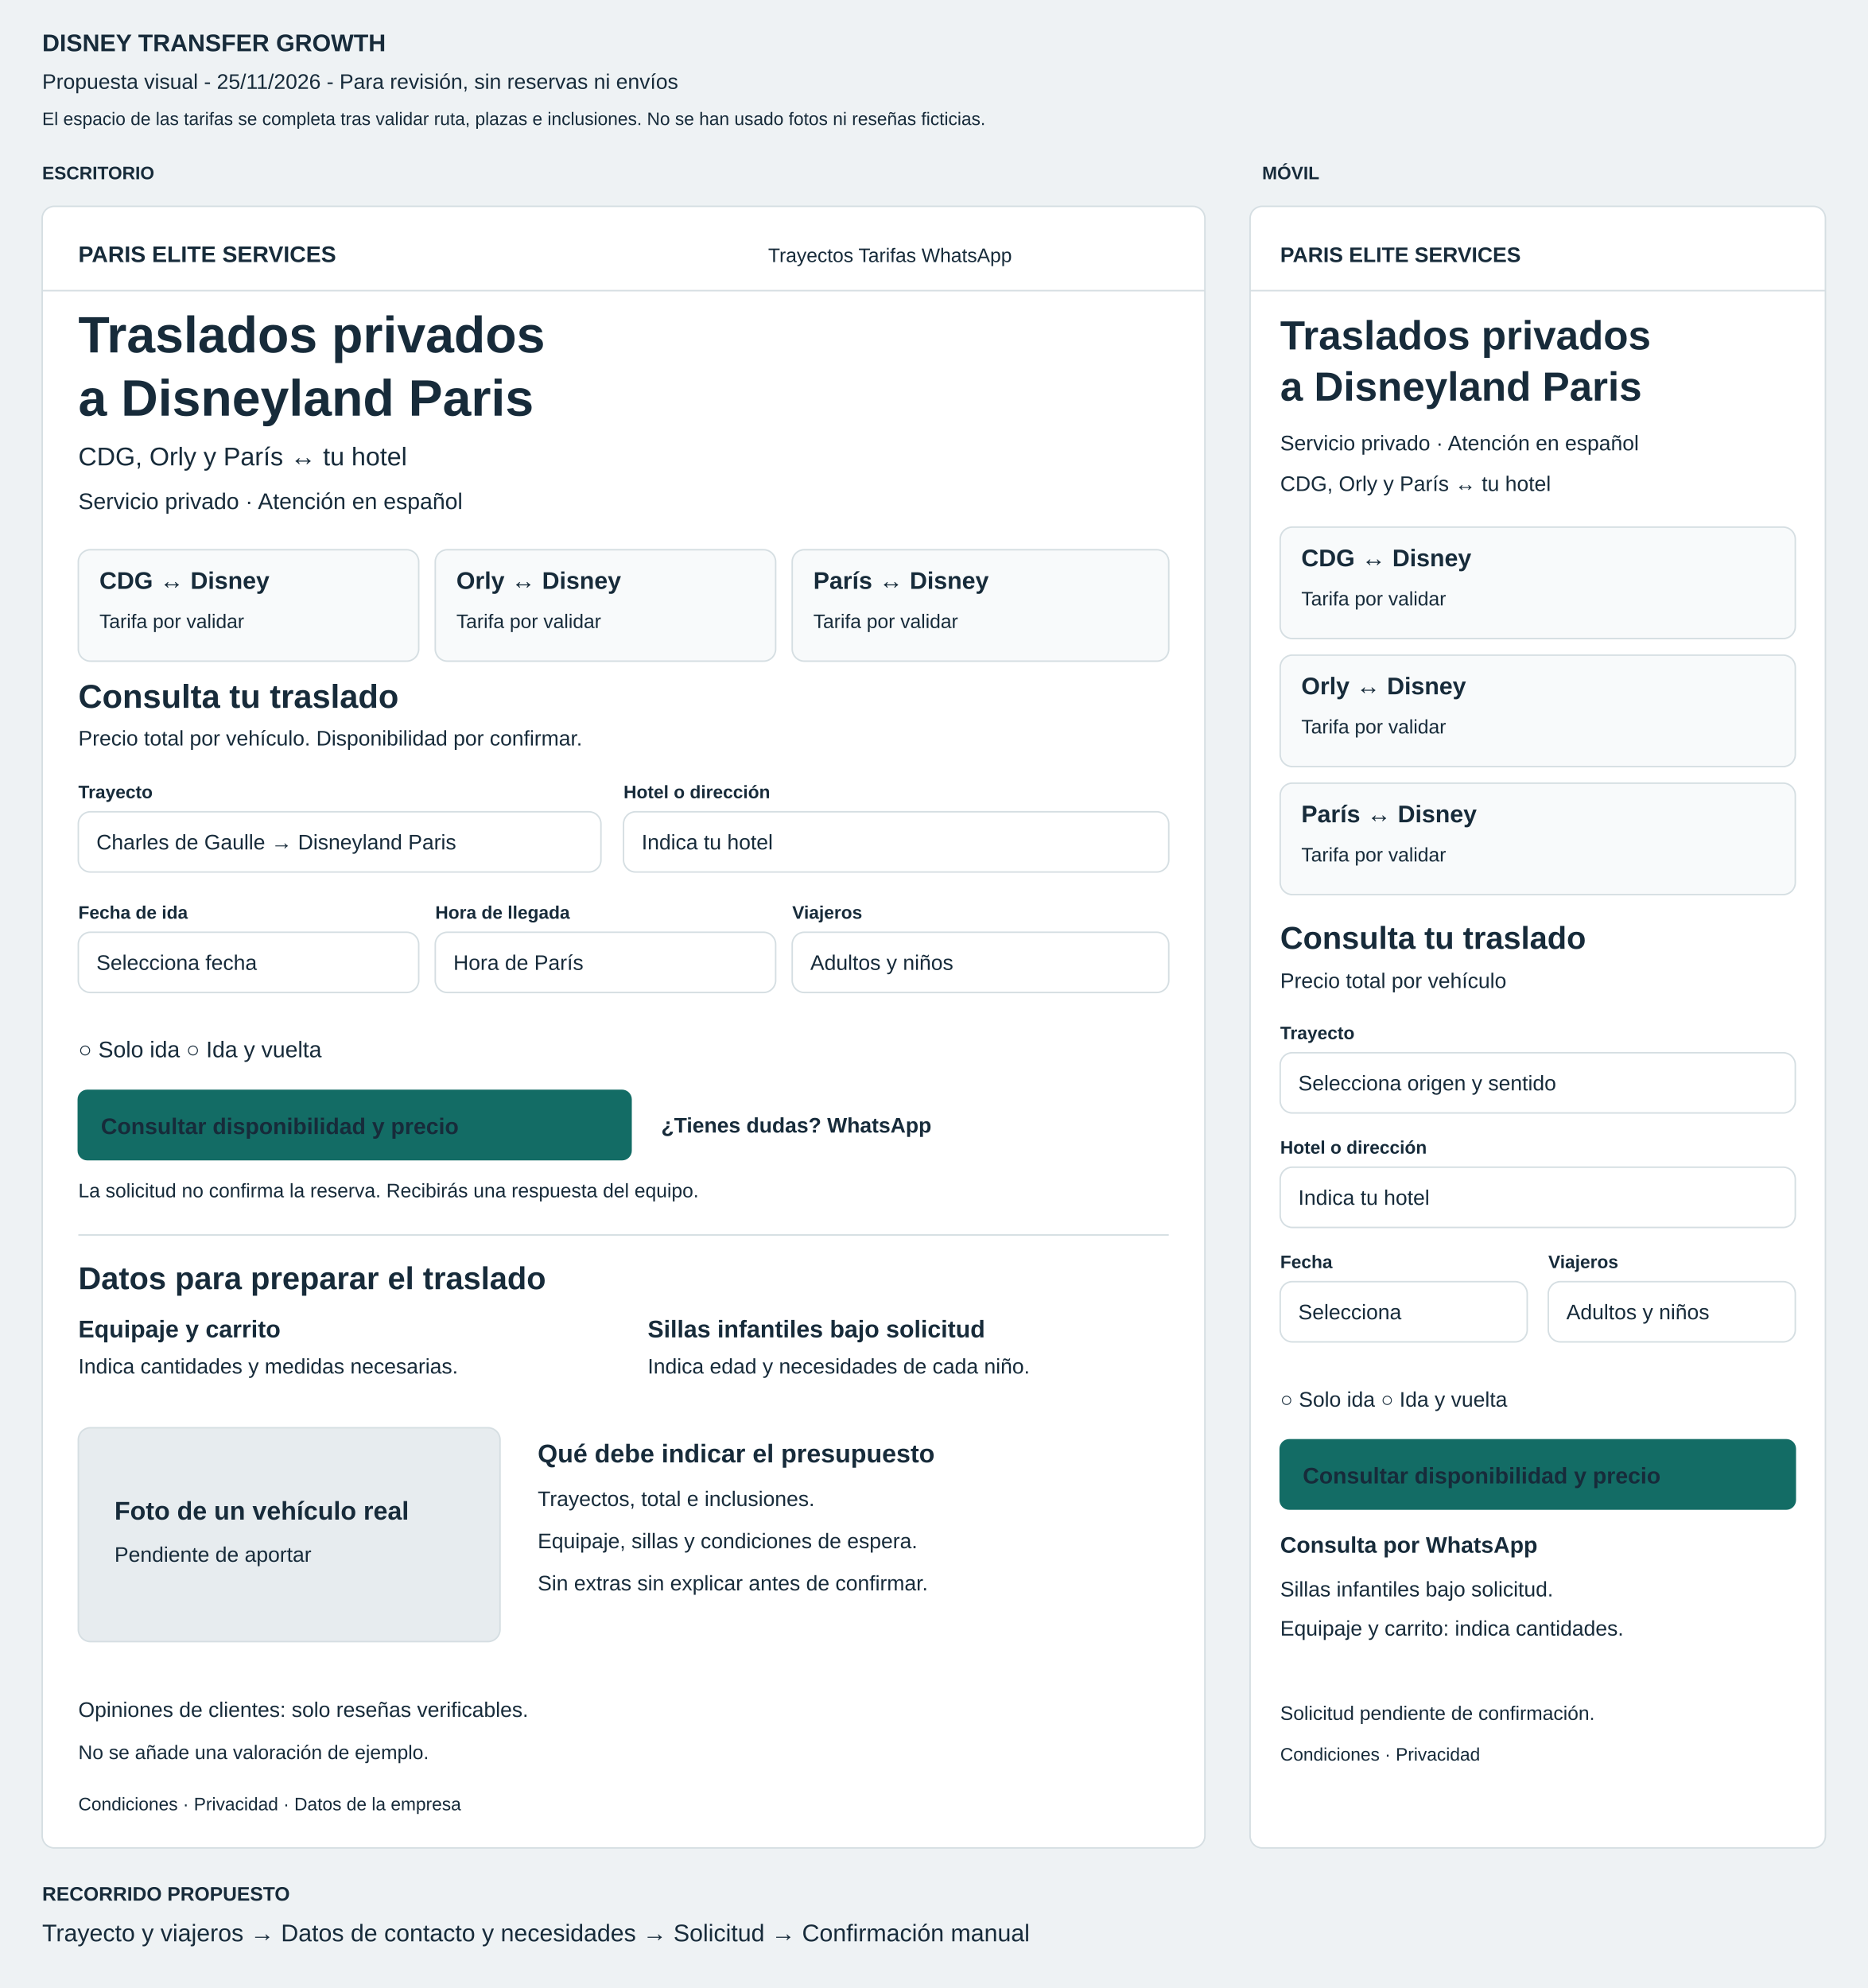
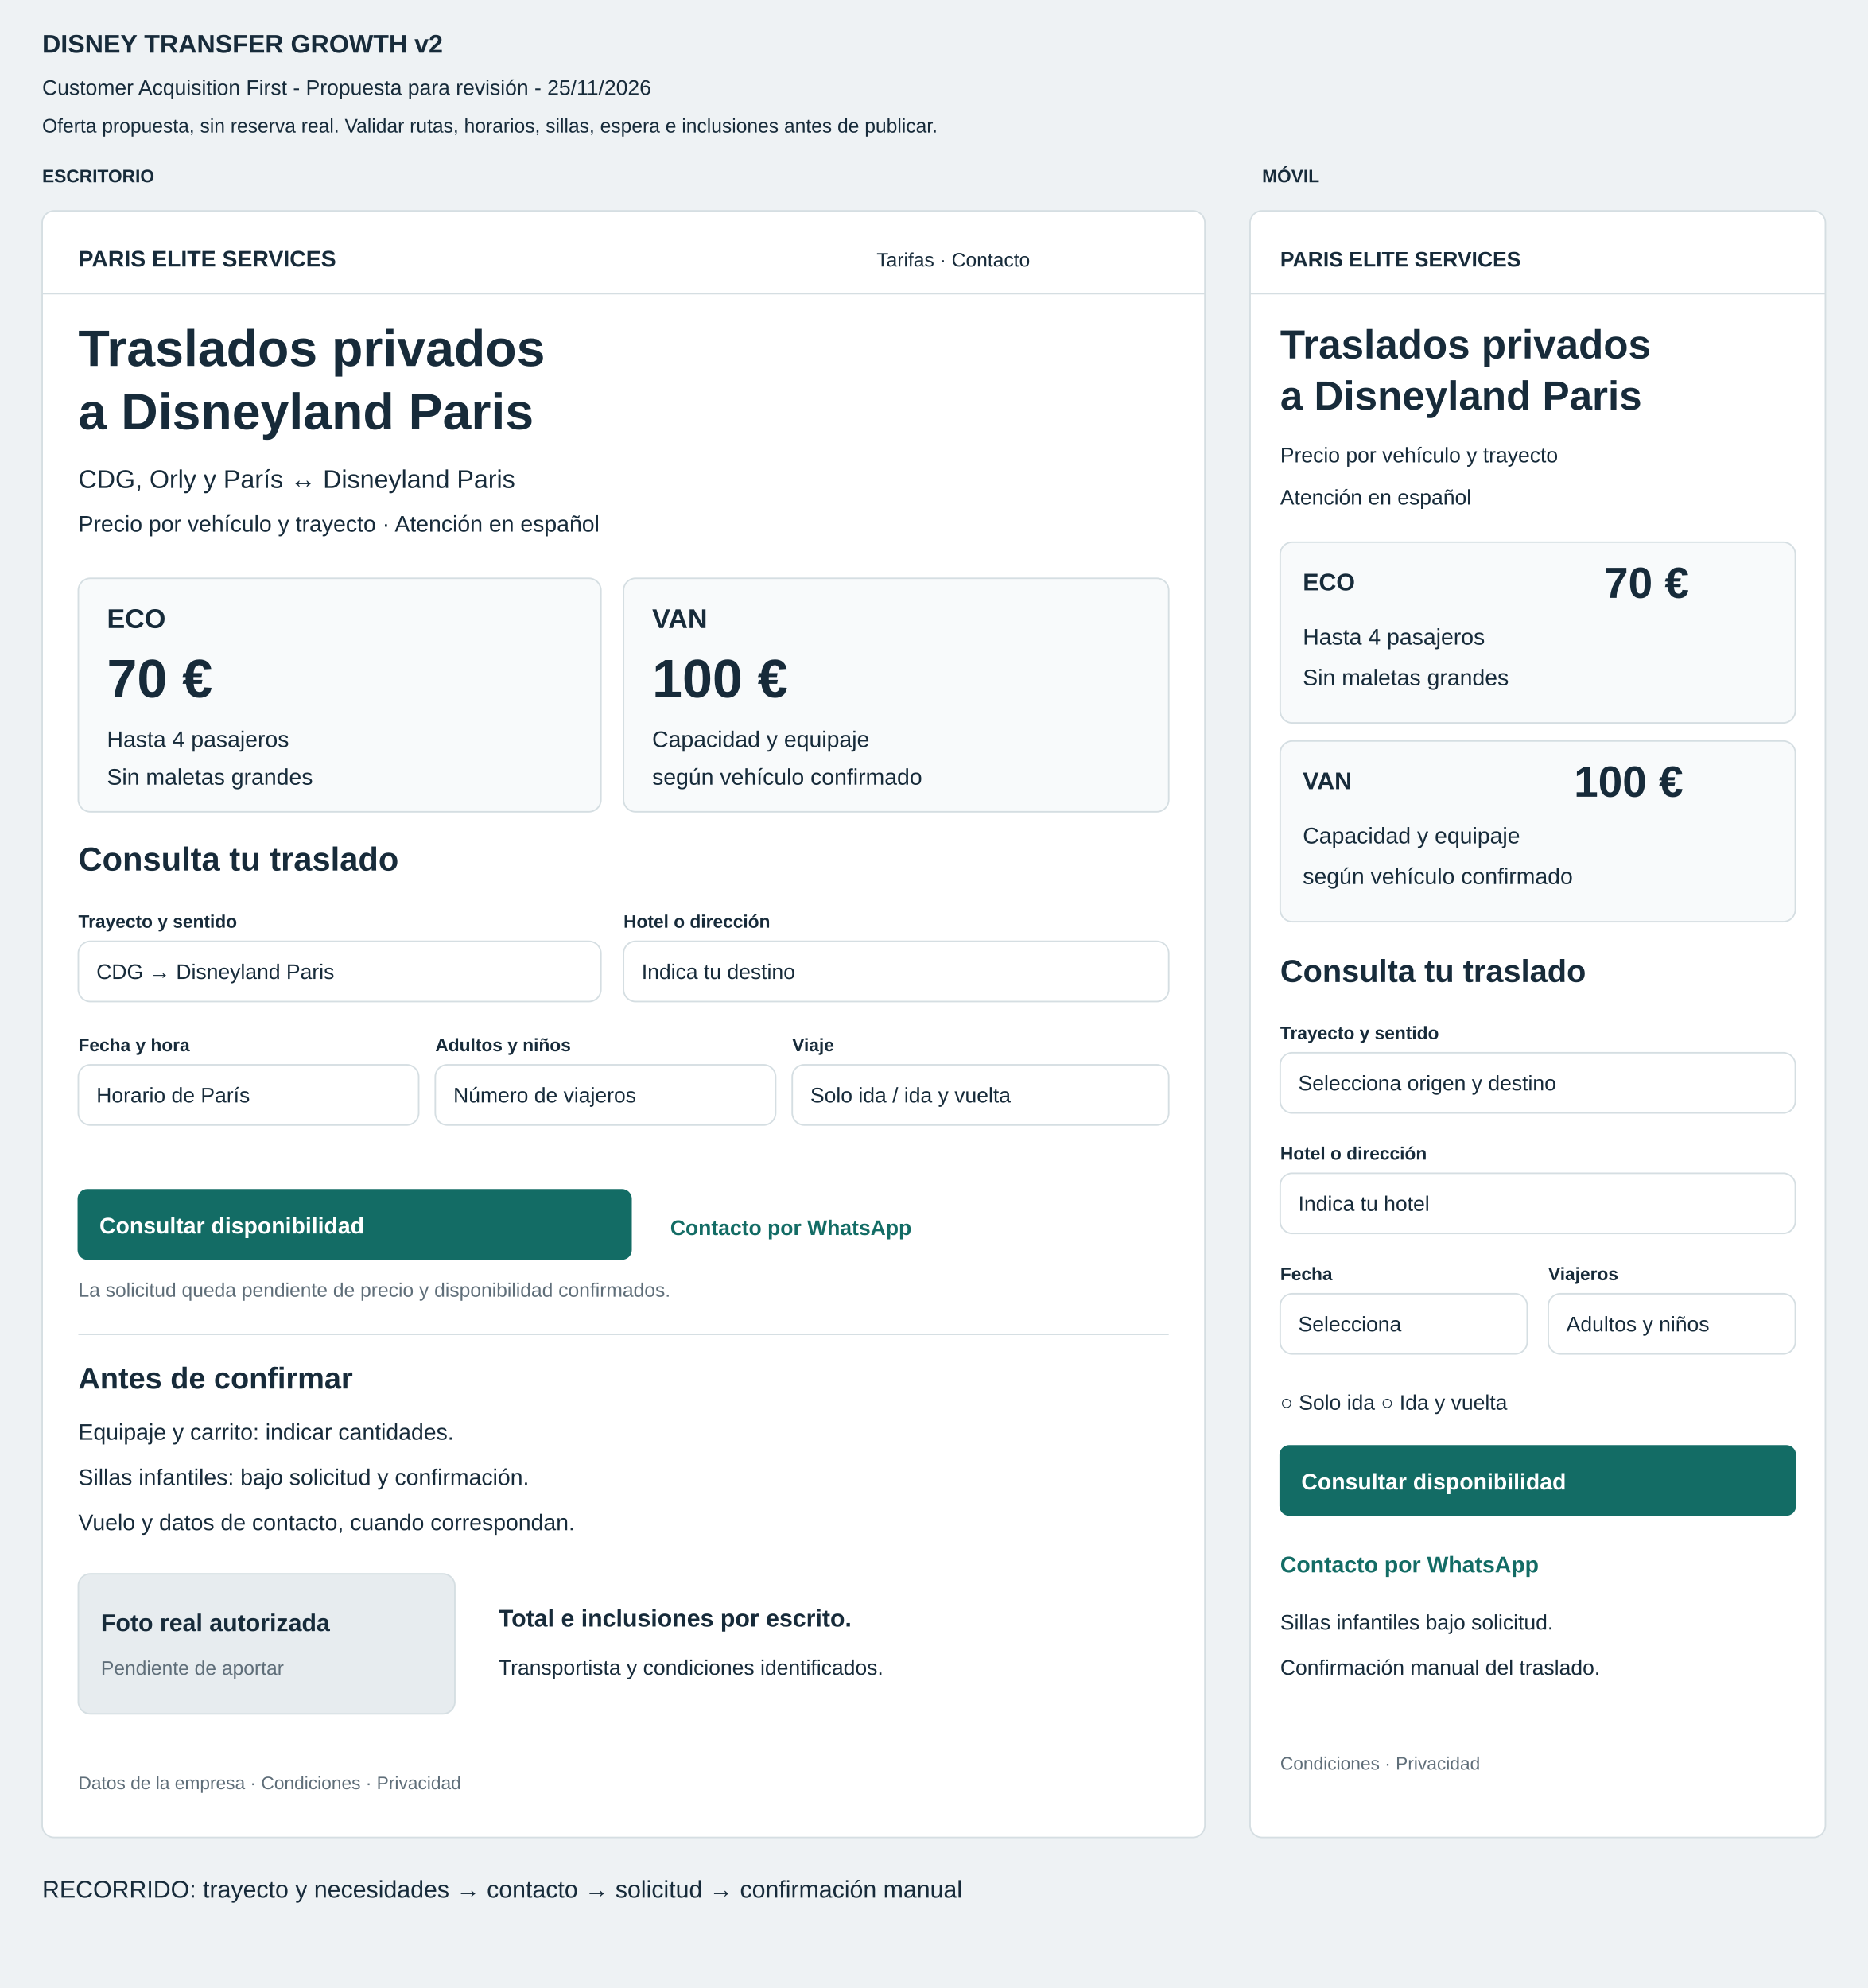
<svg xmlns="http://www.w3.org/2000/svg" width="1240" height="1320" viewBox="0 0 1240 1320">
-   <style>text{font-family:Arial,Helvetica,sans-serif;fill:#172b3a} .muted{fill:#5f6e79} .label{font-size:13px} .small{font-size:12px} .body{font-size:15px} .bold{font-weight:700} .line{stroke:#d5dee2;stroke-width:1}</style>
+   <style>text{font-family:Arial,Helvetica,sans-serif} .line{stroke:#d5dee2;stroke-width:1}</style>
  <rect x="0" y="0" width="1240" height="1320" rx="0" fill="#eef2f4" stroke="#eef2f4" />
-   <text x="28" y="34" font-size="16" font-weight="bold" fill="#172b3a">DISNEY TRANSFER GROWTH</text>
-   <text x="28" y="59" font-size="14" font-weight="normal" fill="#172b3a">Propuesta visual - 25/11/2026 - Para revisión, sin reservas ni envíos</text>
-   <text x="28" y="83" font-size="12" font-weight="normal" fill="#5f6e79">El espacio de las tarifas se completa tras validar ruta, plazas e inclusiones. No se han usado fotos ni reseñas ficticias.</text>
-   <text x="28" y="119" font-size="12" font-weight="bold" fill="#172b3a">ESCRITORIO</text>
-   <text x="838" y="119" font-size="12" font-weight="bold" fill="#172b3a">MÓVIL</text>
-   <rect x="28" y="137" width="772" height="1090" rx="8" fill="#ffffff" stroke="#d5dee2" />
-   <rect x="830" y="137" width="382" height="1090" rx="8" fill="#ffffff" stroke="#d5dee2" />
-   <text x="52" y="174" font-size="15" font-weight="bold" fill="#172b3a">PARIS ELITE SERVICES</text>
-   <text x="510" y="174" font-size="13" font-weight="normal" fill="#172b3a">Trayectos   Tarifas   WhatsApp</text>
-   <path d="M28 193H800 M830 193H1212" class="line" />
-   <text x="52" y="234" font-size="34" font-weight="bold" fill="#172b3a">Traslados privados</text>
-   <text x="52" y="276" font-size="34" font-weight="bold" fill="#172b3a">a Disneyland Paris</text>
-   <text x="52" y="309" font-size="17" font-weight="normal" fill="#172b3a">CDG, Orly y París ↔ tu hotel</text>
-   <text x="52" y="338" font-size="15" font-weight="normal" fill="#5f6e79">Servicio privado · Atención en español</text>
-   <rect x="52" y="365" width="226" height="74" rx="8" fill="#f8fafb" stroke="#d5dee2" />
-   <text x="66" y="391" font-size="16" font-weight="bold" fill="#172b3a">CDG ↔ Disney</text>
-   <text x="66" y="417" font-size="13" font-weight="normal" fill="#677783">Tarifa por validar</text>
-   <rect x="289" y="365" width="226" height="74" rx="8" fill="#f8fafb" stroke="#d5dee2" />
-   <text x="303" y="391" font-size="16" font-weight="bold" fill="#172b3a">Orly ↔ Disney</text>
-   <text x="303" y="417" font-size="13" font-weight="normal" fill="#677783">Tarifa por validar</text>
-   <rect x="526" y="365" width="250" height="74" rx="8" fill="#f8fafb" stroke="#d5dee2" />
-   <text x="540" y="391" font-size="16" font-weight="bold" fill="#172b3a">París ↔ Disney</text>
-   <text x="540" y="417" font-size="13" font-weight="normal" fill="#677783">Tarifa por validar</text>
-   <text x="52" y="470" font-size="22" font-weight="bold" fill="#172b3a">Consulta tu traslado</text>
-   <text x="52" y="495" font-size="14" font-weight="normal" fill="#172b3a">Precio total por vehículo. Disponibilidad por confirmar.</text>
-   <text x="52" y="530" font-size="12" font-weight="bold" fill="#172b3a">Trayecto</text>
-   <rect x="52" y="539" width="347" height="40" rx="8" fill="#ffffff" stroke="#d5dee2" />
-   <text x="64" y="564" font-size="14" font-weight="normal" fill="#172b3a">Charles de Gaulle → Disneyland Paris</text>
-   <text x="414" y="530" font-size="12" font-weight="bold" fill="#172b3a">Hotel o dirección</text>
-   <rect x="414" y="539" width="362" height="40" rx="8" fill="#ffffff" stroke="#d5dee2" />
-   <text x="426" y="564" font-size="14" font-weight="normal" fill="#172b3a">Indica tu hotel</text>
-   <text x="52" y="610" font-size="12" font-weight="bold" fill="#172b3a">Fecha de ida</text>
-   <rect x="52" y="619" width="226" height="40" rx="8" fill="#ffffff" stroke="#d5dee2" />
-   <text x="64" y="644" font-size="14" font-weight="normal" fill="#172b3a">Selecciona fecha</text>
-   <text x="289" y="610" font-size="12" font-weight="bold" fill="#172b3a">Hora de llegada</text>
-   <rect x="289" y="619" width="226" height="40" rx="8" fill="#ffffff" stroke="#d5dee2" />
-   <text x="301" y="644" font-size="14" font-weight="normal" fill="#172b3a">Hora de París</text>
-   <text x="526" y="610" font-size="12" font-weight="bold" fill="#172b3a">Viajeros</text>
-   <rect x="526" y="619" width="250" height="40" rx="8" fill="#ffffff" stroke="#d5dee2" />
-   <text x="538" y="644" font-size="14" font-weight="normal" fill="#172b3a">Adultos y niños</text>
-   <text x="52" y="702" font-size="15" font-weight="normal" fill="#172b3a">○ Solo ida     ○ Ida y vuelta</text>
-   <rect x="52" y="724" width="367" height="46" rx="6" fill="#136c65" stroke="#136c65" />
-   <text x="67" y="753" font-size="15" font-weight="bold" fill="#ffffff">Consultar disponibilidad y precio</text>
-   <text x="439" y="752" font-size="14" font-weight="bold" fill="#136c65">¿Tienes dudas? WhatsApp</text>
-   <text x="52" y="795" font-size="13" font-weight="normal" fill="#5f6e79">La solicitud no confirma la reserva. Recibirás una respuesta del equipo.</text>
-   <path d="M52 820H776" class="line" />
-   <text x="52" y="856" font-size="21" font-weight="bold" fill="#172b3a">Datos para preparar el traslado</text>
-   <text x="52" y="888" font-size="16" font-weight="bold" fill="#172b3a">Equipaje y carrito</text>
-   <text x="52" y="912" font-size="14" font-weight="normal" fill="#172b3a">Indica cantidades y medidas necesarias.</text>
-   <text x="430" y="888" font-size="16" font-weight="bold" fill="#172b3a">Sillas infantiles bajo solicitud</text>
-   <text x="430" y="912" font-size="14" font-weight="normal" fill="#172b3a">Indica edad y necesidades de cada niño.</text>
-   <rect x="52" y="948" width="280" height="142" rx="8" fill="#e7ecef" stroke="#d5dee2" />
-   <text x="76" y="1009" font-size="17" font-weight="bold" fill="#172b3a">Foto de un vehículo real</text>
-   <text x="76" y="1037" font-size="14" font-weight="normal" fill="#677783">Pendiente de aportar</text>
-   <text x="357" y="971" font-size="17" font-weight="bold" fill="#172b3a">Qué debe indicar el presupuesto</text>
-   <text x="357" y="1000" font-size="14" font-weight="normal" fill="#172b3a">Trayectos, total e inclusiones.</text>
-   <text x="357" y="1028" font-size="14" font-weight="normal" fill="#172b3a">Equipaje, sillas y condiciones de espera.</text>
-   <text x="357" y="1056" font-size="14" font-weight="normal" fill="#172b3a">Sin extras sin explicar antes de confirmar.</text>
-   <text x="52" y="1140" font-size="14" font-weight="normal" fill="#172b3a">Opiniones de clientes: solo reseñas verificables.</text>
-   <text x="52" y="1168" font-size="13" font-weight="normal" fill="#5f6e79">No se añade una valoración de ejemplo.</text>
-   <text x="52" y="1202" font-size="12" font-weight="normal" fill="#5f6e79">Condiciones · Privacidad · Datos de la empresa</text>
-   <text x="850" y="174" font-size="14" font-weight="bold" fill="#172b3a">PARIS ELITE SERVICES</text>
-   <text x="850" y="232" font-size="27" font-weight="bold" fill="#172b3a">Traslados privados</text>
-   <text x="850" y="266" font-size="27" font-weight="bold" fill="#172b3a">a Disneyland Paris</text>
-   <text x="850" y="299" font-size="14" font-weight="normal" fill="#172b3a">Servicio privado · Atención en español</text>
-   <text x="850" y="326" font-size="14" font-weight="normal" fill="#5f6e79">CDG, Orly y París ↔ tu hotel</text>
-   <rect x="850" y="350" width="342" height="74" rx="8" fill="#f8fafb" stroke="#d5dee2" />
-   <text x="864" y="376" font-size="16" font-weight="bold" fill="#172b3a">CDG ↔ Disney</text>
-   <text x="864" y="402" font-size="13" font-weight="normal" fill="#677783">Tarifa por validar</text>
-   <rect x="850" y="435" width="342" height="74" rx="8" fill="#f8fafb" stroke="#d5dee2" />
-   <text x="864" y="461" font-size="16" font-weight="bold" fill="#172b3a">Orly ↔ Disney</text>
-   <text x="864" y="487" font-size="13" font-weight="normal" fill="#677783">Tarifa por validar</text>
-   <rect x="850" y="520" width="342" height="74" rx="8" fill="#f8fafb" stroke="#d5dee2" />
-   <text x="864" y="546" font-size="16" font-weight="bold" fill="#172b3a">París ↔ Disney</text>
-   <text x="864" y="572" font-size="13" font-weight="normal" fill="#677783">Tarifa por validar</text>
-   <text x="850" y="630" font-size="21" font-weight="bold" fill="#172b3a">Consulta tu traslado</text>
-   <text x="850" y="656" font-size="14" font-weight="normal" fill="#172b3a">Precio total por vehículo</text>
-   <text x="850" y="690" font-size="12" font-weight="bold" fill="#172b3a">Trayecto</text>
-   <rect x="850" y="699" width="342" height="40" rx="8" fill="#ffffff" stroke="#d5dee2" />
-   <text x="862" y="724" font-size="14" font-weight="normal" fill="#172b3a">Selecciona origen y sentido</text>
-   <text x="850" y="766" font-size="12" font-weight="bold" fill="#172b3a">Hotel o dirección</text>
-   <rect x="850" y="775" width="342" height="40" rx="8" fill="#ffffff" stroke="#d5dee2" />
-   <text x="862" y="800" font-size="14" font-weight="normal" fill="#172b3a">Indica tu hotel</text>
-   <text x="850" y="842" font-size="12" font-weight="bold" fill="#172b3a">Fecha</text>
-   <rect x="850" y="851" width="164" height="40" rx="8" fill="#ffffff" stroke="#d5dee2" />
-   <text x="862" y="876" font-size="14" font-weight="normal" fill="#172b3a">Selecciona</text>
-   <text x="1028" y="842" font-size="12" font-weight="bold" fill="#172b3a">Viajeros</text>
-   <rect x="1028" y="851" width="164" height="40" rx="8" fill="#ffffff" stroke="#d5dee2" />
-   <text x="1040" y="876" font-size="14" font-weight="normal" fill="#172b3a">Adultos y niños</text>
-   <text x="850" y="934" font-size="14" font-weight="normal" fill="#172b3a">○ Solo ida     ○ Ida y vuelta</text>
-   <rect x="850" y="956" width="342" height="46" rx="6" fill="#136c65" stroke="#136c65" />
-   <text x="865" y="985" font-size="15" font-weight="bold" fill="#ffffff">Consultar disponibilidad y precio</text>
-   <text x="850" y="1031" font-size="15" font-weight="bold" fill="#136c65">Consulta por WhatsApp</text>
-   <text x="850" y="1060" font-size="14" font-weight="normal" fill="#172b3a">Sillas infantiles bajo solicitud.</text>
-   <text x="850" y="1086" font-size="14" font-weight="normal" fill="#172b3a">Equipaje y carrito: indica cantidades.</text>
-   <text x="850" y="1142" font-size="13" font-weight="normal" fill="#5f6e79">Solicitud pendiente de confirmación.</text>
-   <text x="850" y="1169" font-size="12" font-weight="normal" fill="#5f6e79">Condiciones · Privacidad</text>
-   <text x="28" y="1262" font-size="13" font-weight="bold" fill="#172b3a">RECORRIDO PROPUESTO</text>
-   <text x="28" y="1289" font-size="16" font-weight="normal" fill="#172b3a">Trayecto y viajeros → Datos de contacto y necesidades → Solicitud → Confirmación manual</text>
+   <text x="28" y="35" font-size="17" font-weight="bold" fill="#172b3a">DISNEY TRANSFER GROWTH v2</text>
+   <text x="28" y="63" font-size="14" font-weight="normal" fill="#172b3a">Customer Acquisition First - Propuesta para revisión - 25/11/2026</text>
+   <text x="28" y="88" font-size="13" font-weight="normal" fill="#172b3a">Oferta propuesta, sin reserva real. Validar rutas, horarios, sillas, espera e inclusiones antes de publicar.</text>
+   <text x="28" y="121" font-size="12" font-weight="bold" fill="#172b3a">ESCRITORIO</text>
+   <text x="838" y="121" font-size="12" font-weight="bold" fill="#172b3a">MÓVIL</text>
+   <rect x="28" y="140" width="772" height="1080" rx="8" fill="#fff" stroke="#d5dee2" />
+   <rect x="830" y="140" width="382" height="1080" rx="8" fill="#fff" stroke="#d5dee2" />
+   <text x="52" y="177" font-size="15" font-weight="bold" fill="#172b3a">PARIS ELITE SERVICES</text>
+   <text x="582" y="177" font-size="13" font-weight="normal" fill="#172b3a">Tarifas · Contacto</text>
+   <text x="850" y="177" font-size="14" font-weight="bold" fill="#172b3a">PARIS ELITE SERVICES</text>
+   <path d="M28 195H800 M830 195H1212" class="line" />
+   <text x="52" y="243" font-size="34" font-weight="bold" fill="#172b3a">Traslados privados</text>
+   <text x="52" y="285" font-size="34" font-weight="bold" fill="#172b3a">a Disneyland Paris</text>
+   <text x="52" y="324" font-size="17" font-weight="normal" fill="#172b3a">CDG, Orly y París ↔ Disneyland Paris</text>
+   <text x="52" y="353" font-size="15" font-weight="normal" fill="#172b3a">Precio por vehículo y trayecto · Atención en español</text>
+   <rect x="52" y="384" width="347" height="155" rx="8" fill="#f8fafb" stroke="#d5dee2" />
+   <text x="71" y="417" font-size="18" font-weight="bold" fill="#172b3a">ECO</text>
+   <text x="71" y="463" font-size="36" font-weight="bold" fill="#172b3a">70 €</text>
+   <text x="71" y="496" font-size="15" font-weight="normal" fill="#172b3a">Hasta 4 pasajeros</text>
+   <text x="71" y="521" font-size="15" font-weight="normal" fill="#172b3a">Sin maletas grandes</text>
+   <rect x="414" y="384" width="362" height="155" rx="8" fill="#f8fafb" stroke="#d5dee2" />
+   <text x="433" y="417" font-size="18" font-weight="bold" fill="#172b3a">VAN</text>
+   <text x="433" y="463" font-size="36" font-weight="bold" fill="#172b3a">100 €</text>
+   <text x="433" y="496" font-size="15" font-weight="normal" fill="#172b3a">Capacidad y equipaje</text>
+   <text x="433" y="521" font-size="15" font-weight="normal" fill="#172b3a">según vehículo confirmado</text>
+   <text x="52" y="578" font-size="22" font-weight="bold" fill="#172b3a">Consulta tu traslado</text>
+   <text x="52" y="616" font-size="12" font-weight="bold" fill="#172b3a">Trayecto y sentido</text>
+   <rect x="52" y="625" width="347" height="40" rx="8" fill="#fff" stroke="#d5dee2" />
+   <text x="64" y="650" font-size="14" font-weight="normal" fill="#172b3a">CDG → Disneyland Paris</text>
+   <text x="414" y="616" font-size="12" font-weight="bold" fill="#172b3a">Hotel o dirección</text>
+   <rect x="414" y="625" width="362" height="40" rx="8" fill="#fff" stroke="#d5dee2" />
+   <text x="426" y="650" font-size="14" font-weight="normal" fill="#172b3a">Indica tu destino</text>
+   <text x="52" y="698" font-size="12" font-weight="bold" fill="#172b3a">Fecha y hora</text>
+   <rect x="52" y="707" width="226" height="40" rx="8" fill="#fff" stroke="#d5dee2" />
+   <text x="64" y="732" font-size="14" font-weight="normal" fill="#172b3a">Horario de París</text>
+   <text x="289" y="698" font-size="12" font-weight="bold" fill="#172b3a">Adultos y niños</text>
+   <rect x="289" y="707" width="226" height="40" rx="8" fill="#fff" stroke="#d5dee2" />
+   <text x="301" y="732" font-size="14" font-weight="normal" fill="#172b3a">Número de viajeros</text>
+   <text x="526" y="698" font-size="12" font-weight="bold" fill="#172b3a">Viaje</text>
+   <rect x="526" y="707" width="250" height="40" rx="8" fill="#fff" stroke="#d5dee2" />
+   <text x="538" y="732" font-size="14" font-weight="normal" fill="#172b3a">Solo ida / ida y vuelta</text>
+   <rect x="52" y="790" width="367" height="46" rx="6" fill="#136c65" stroke="#136c65" />
+   <text x="66" y="819" font-size="15" font-weight="bold" fill="#fff">Consultar disponibilidad</text>
+   <text x="445" y="820" font-size="14" font-weight="bold" fill="#136c65">Contacto por WhatsApp</text>
+   <text x="52" y="861" font-size="13" font-weight="normal" fill="#5f6e79">La solicitud queda pendiente de precio y disponibilidad confirmados.</text>
+   <path d="M52 886H776" class="line" />
+   <text x="52" y="922" font-size="20" font-weight="bold" fill="#172b3a">Antes de confirmar</text>
+   <text x="52" y="956" font-size="15" font-weight="normal" fill="#172b3a">Equipaje y carrito: indicar cantidades.</text>
+   <text x="52" y="986" font-size="15" font-weight="normal" fill="#172b3a">Sillas infantiles: bajo solicitud y confirmación.</text>
+   <text x="52" y="1016" font-size="15" font-weight="normal" fill="#172b3a">Vuelo y datos de contacto, cuando correspondan.</text>
+   <rect x="52" y="1045" width="250" height="93" rx="8" fill="#e7ecef" stroke="#d5dee2" />
+   <text x="67" y="1083" font-size="16" font-weight="bold" fill="#172b3a">Foto real autorizada</text>
+   <text x="67" y="1112" font-size="13" font-weight="normal" fill="#5f6e79">Pendiente de aportar</text>
+   <text x="331" y="1080" font-size="16" font-weight="bold" fill="#172b3a">Total e inclusiones por escrito.</text>
+   <text x="331" y="1112" font-size="14" font-weight="normal" fill="#172b3a">Transportista y condiciones identificados.</text>
+   <text x="52" y="1188" font-size="12" font-weight="normal" fill="#5f6e79">Datos de la empresa · Condiciones · Privacidad</text>
+   <text x="850" y="238" font-size="27" font-weight="bold" fill="#172b3a">Traslados privados</text>
+   <text x="850" y="272" font-size="27" font-weight="bold" fill="#172b3a">a Disneyland Paris</text>
+   <text x="850" y="307" font-size="14" font-weight="normal" fill="#172b3a">Precio por vehículo y trayecto</text>
+   <text x="850" y="335" font-size="14" font-weight="normal" fill="#172b3a">Atención en español</text>
+   <rect x="850" y="360" width="342" height="120" rx="8" fill="#f8fafb" stroke="#d5dee2" />
+   <text x="865" y="392" font-size="16" font-weight="bold" fill="#172b3a">ECO</text>
+   <text x="1065" y="397" font-size="29" font-weight="bold" fill="#172b3a">70 €</text>
+   <text x="865" y="428" font-size="15" font-weight="normal" fill="#172b3a">Hasta 4 pasajeros</text>
+   <text x="865" y="455" font-size="15" font-weight="normal" fill="#172b3a">Sin maletas grandes</text>
+   <rect x="850" y="492" width="342" height="120" rx="8" fill="#f8fafb" stroke="#d5dee2" />
+   <text x="865" y="524" font-size="16" font-weight="bold" fill="#172b3a">VAN</text>
+   <text x="1045" y="529" font-size="29" font-weight="bold" fill="#172b3a">100 €</text>
+   <text x="865" y="560" font-size="15" font-weight="normal" fill="#172b3a">Capacidad y equipaje</text>
+   <text x="865" y="587" font-size="15" font-weight="normal" fill="#172b3a">según vehículo confirmado</text>
+   <text x="850" y="652" font-size="21" font-weight="bold" fill="#172b3a">Consulta tu traslado</text>
+   <text x="850" y="690" font-size="12" font-weight="bold" fill="#172b3a">Trayecto y sentido</text>
+   <rect x="850" y="699" width="342" height="40" rx="8" fill="#fff" stroke="#d5dee2" />
+   <text x="862" y="724" font-size="14" font-weight="normal" fill="#172b3a">Selecciona origen y destino</text>
+   <text x="850" y="770" font-size="12" font-weight="bold" fill="#172b3a">Hotel o dirección</text>
+   <rect x="850" y="779" width="342" height="40" rx="8" fill="#fff" stroke="#d5dee2" />
+   <text x="862" y="804" font-size="14" font-weight="normal" fill="#172b3a">Indica tu hotel</text>
+   <text x="850" y="850" font-size="12" font-weight="bold" fill="#172b3a">Fecha</text>
+   <rect x="850" y="859" width="164" height="40" rx="8" fill="#fff" stroke="#d5dee2" />
+   <text x="862" y="884" font-size="14" font-weight="normal" fill="#172b3a">Selecciona</text>
+   <text x="1028" y="850" font-size="12" font-weight="bold" fill="#172b3a">Viajeros</text>
+   <rect x="1028" y="859" width="164" height="40" rx="8" fill="#fff" stroke="#d5dee2" />
+   <text x="1040" y="884" font-size="14" font-weight="normal" fill="#172b3a">Adultos y niños</text>
+   <text x="850" y="936" font-size="14" font-weight="normal" fill="#172b3a">○ Solo ida    ○ Ida y vuelta</text>
+   <rect x="850" y="960" width="342" height="46" rx="6" fill="#136c65" stroke="#136c65" />
+   <text x="864" y="989" font-size="15" font-weight="bold" fill="#fff">Consultar disponibilidad</text>
+   <text x="850" y="1044" font-size="15" font-weight="bold" fill="#136c65">Contacto por WhatsApp</text>
+   <text x="850" y="1082" font-size="14" font-weight="normal" fill="#172b3a">Sillas infantiles bajo solicitud.</text>
+   <text x="850" y="1112" font-size="14" font-weight="normal" fill="#172b3a">Confirmación manual del traslado.</text>
+   <text x="850" y="1175" font-size="12" font-weight="normal" fill="#5f6e79">Condiciones · Privacidad</text>
+   <text x="28" y="1260" font-size="16" font-weight="normal" fill="#172b3a">RECORRIDO: trayecto y necesidades → contacto → solicitud → confirmación manual</text>
</svg>
